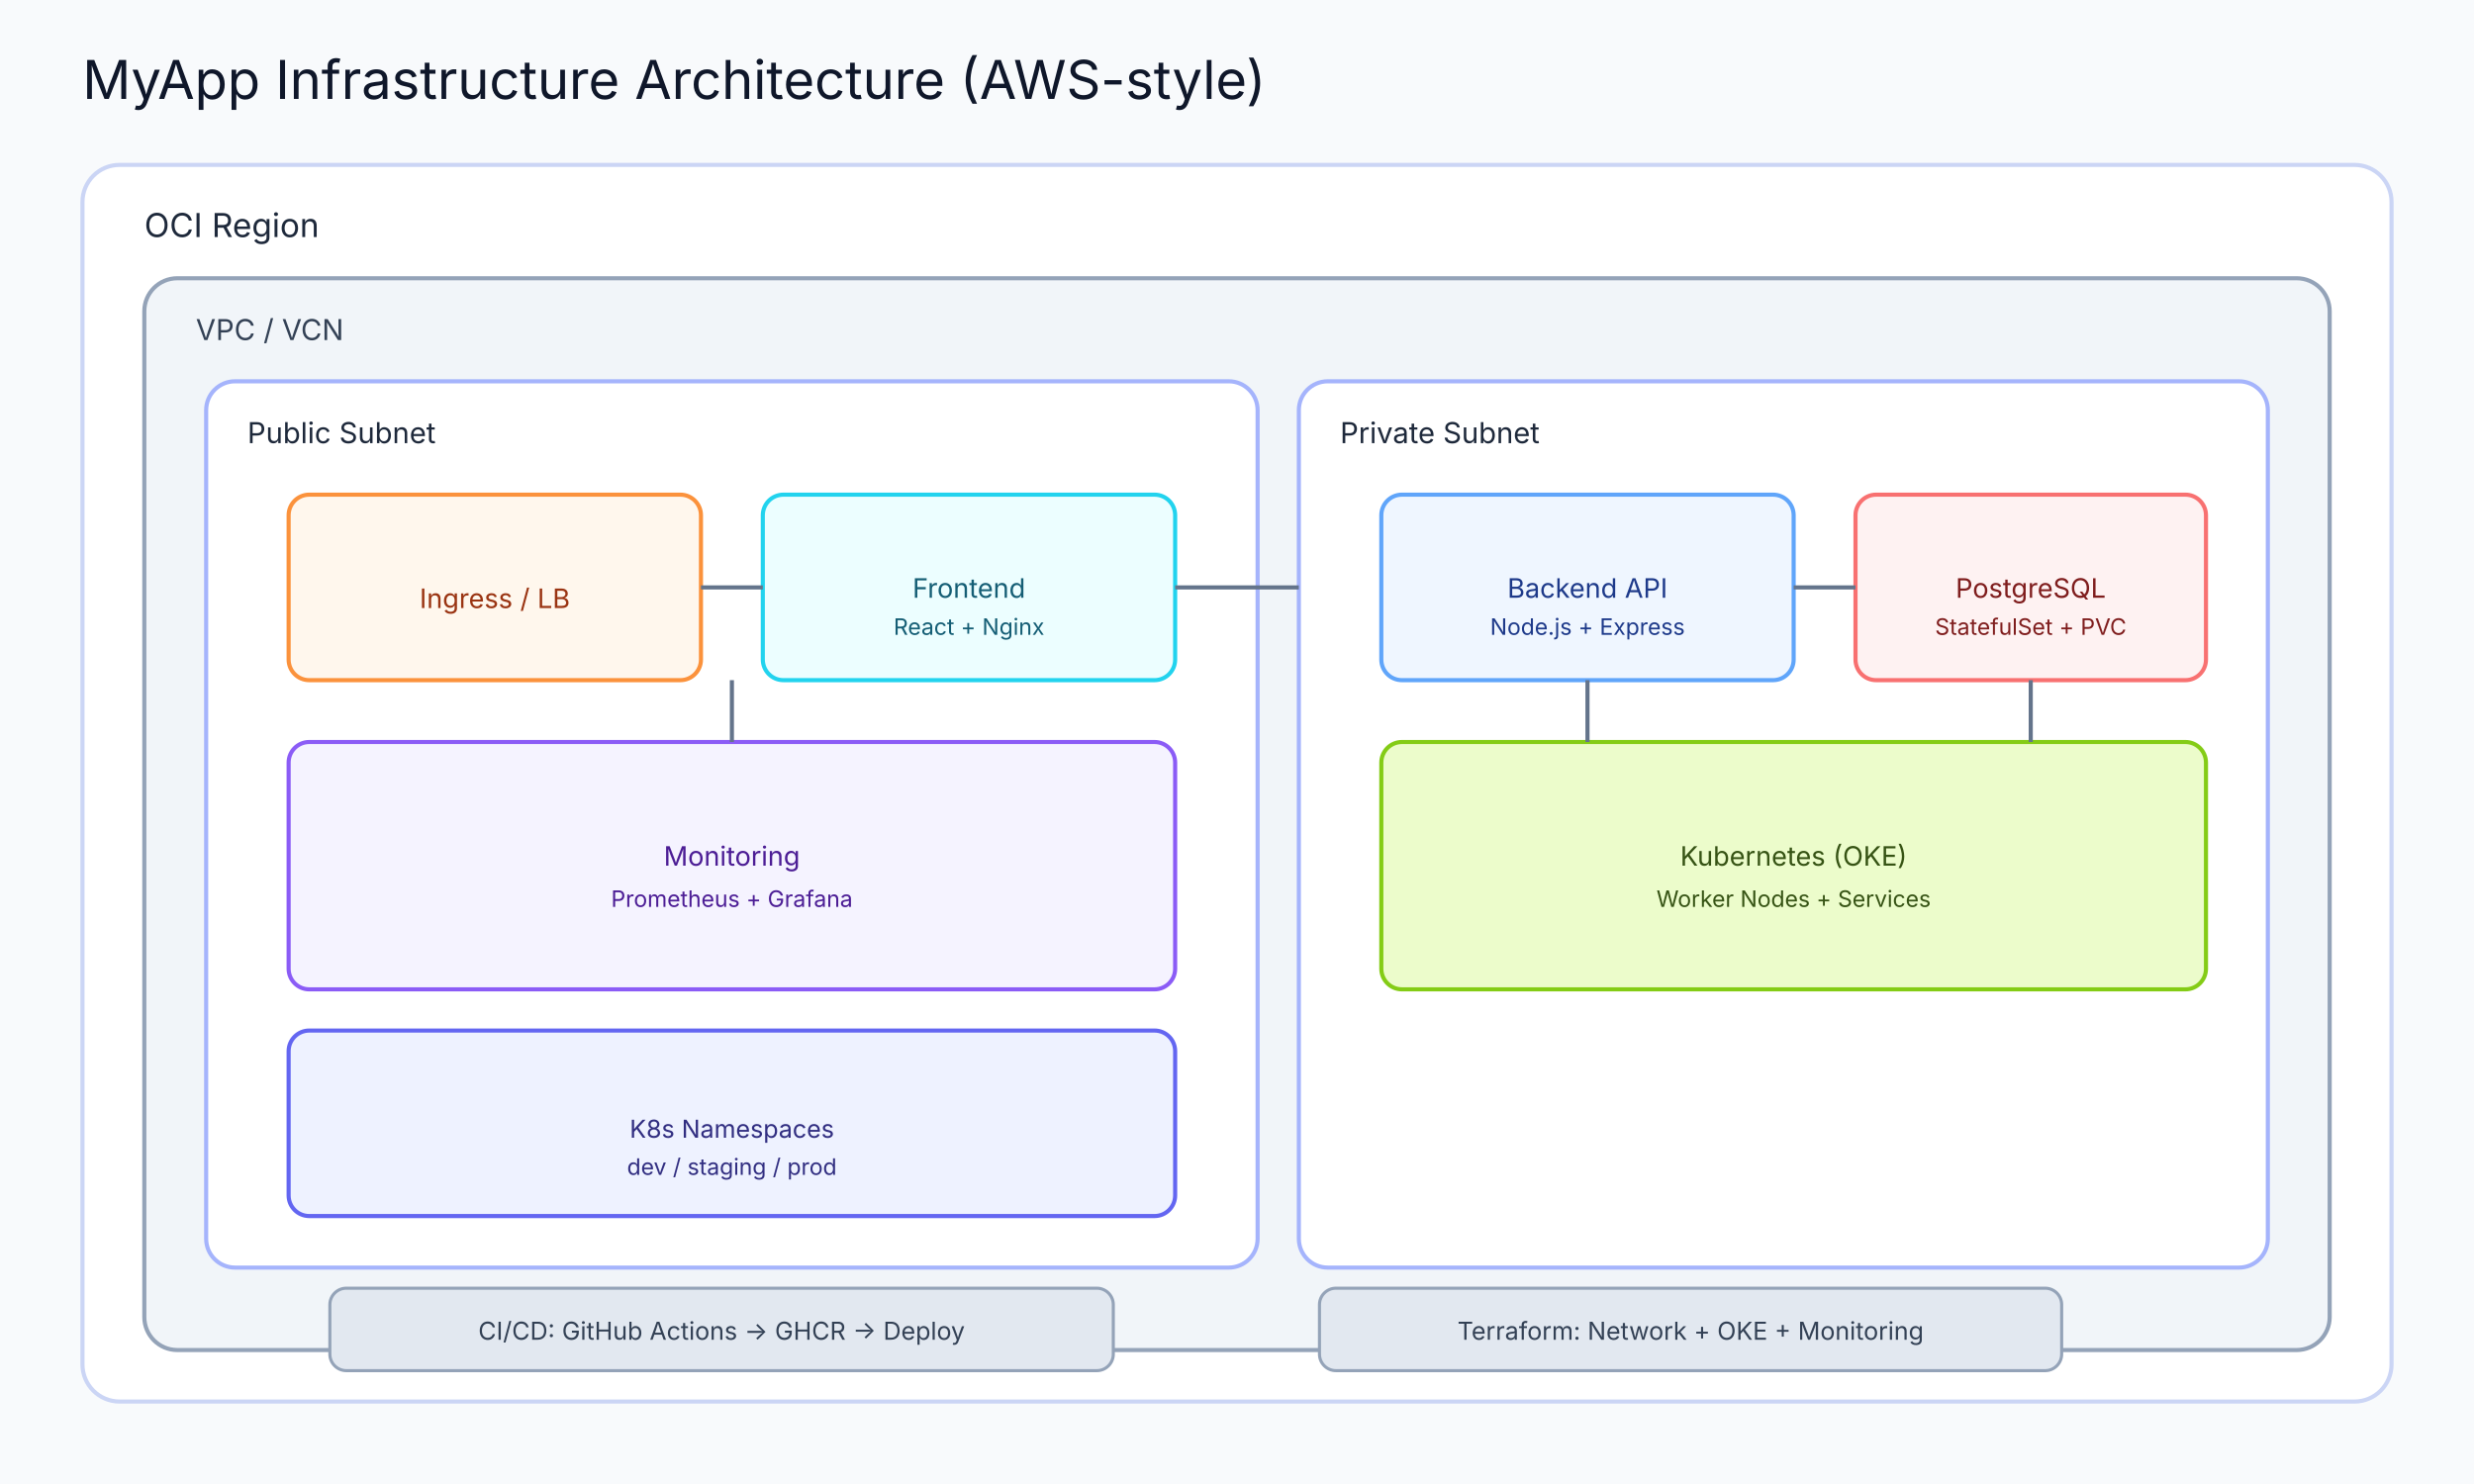
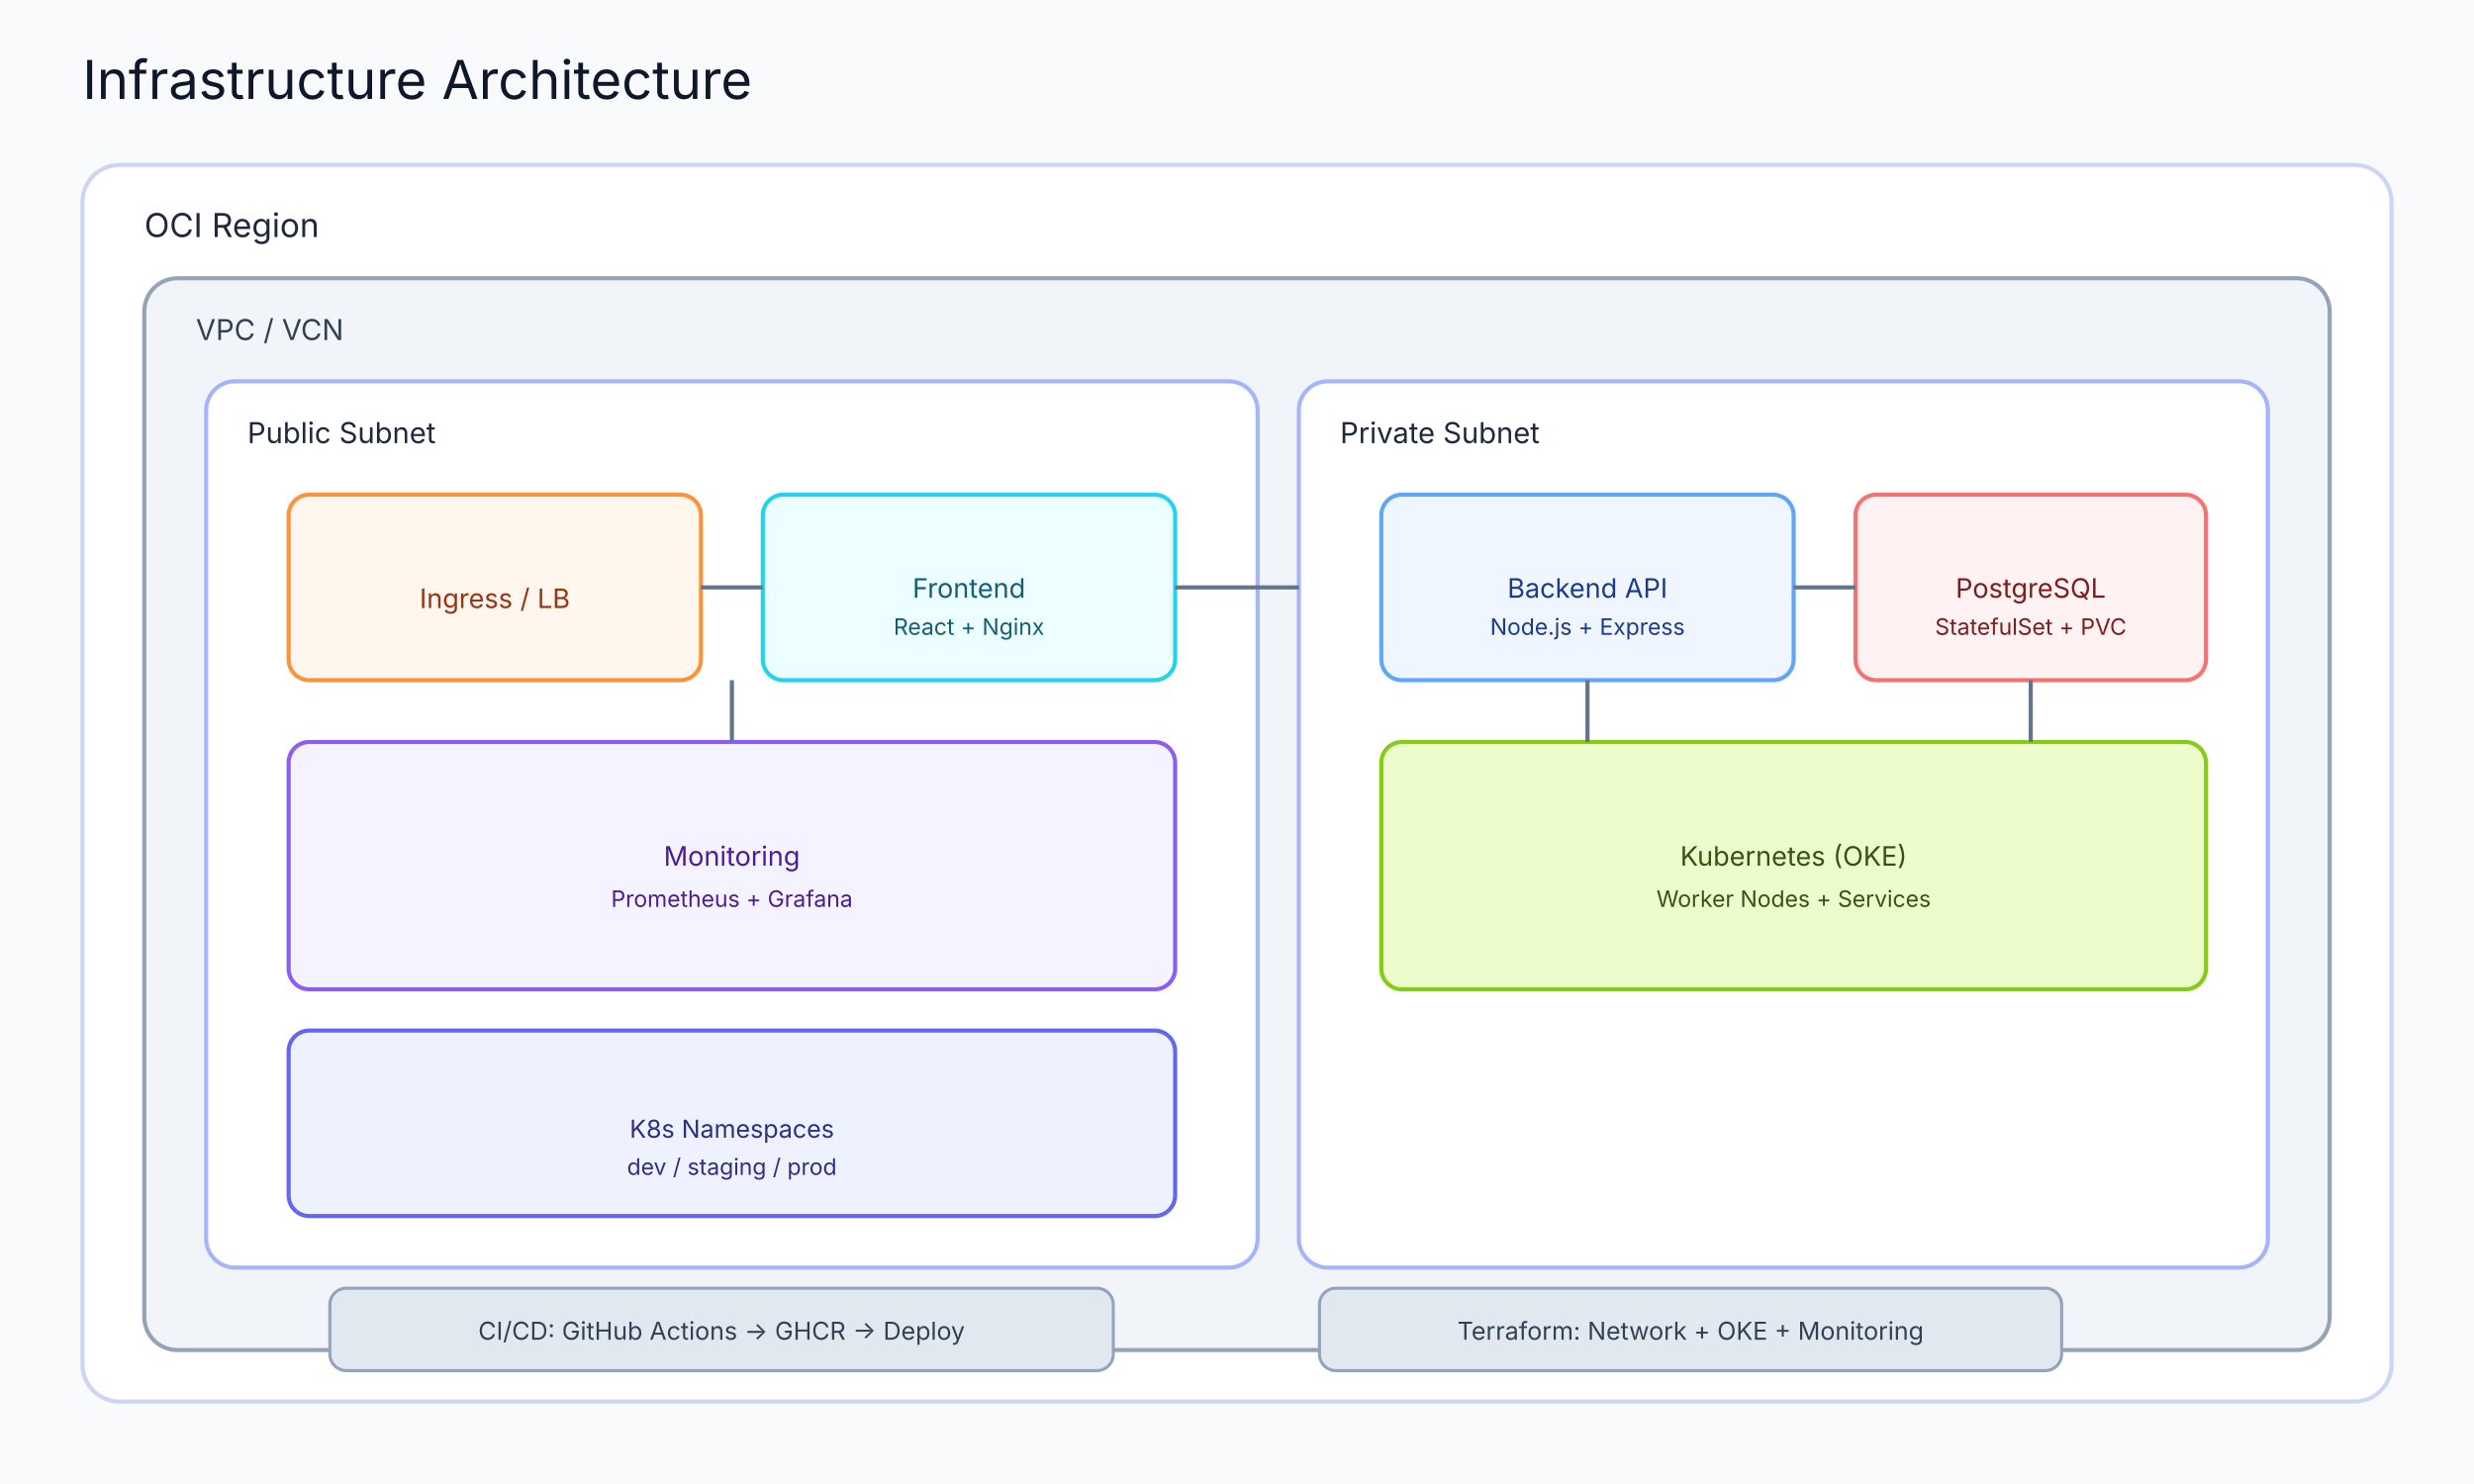
<svg xmlns="http://www.w3.org/2000/svg" width="1200" height="720" viewBox="0 0 1200 720">
  <rect width="1200" height="720" fill="#f8fafc" />
-   <text x="40" y="48" fill="#0f172a" font-size="26" font-family="Inter, Arial, sans-serif">MyApp Infrastructure Architecture (AWS-style)</text>
+   <text x="40" y="48" fill="#0f172a" font-size="26" font-family="Inter, Arial, sans-serif">Infrastructure Architecture</text>
  <rect x="40" y="80" width="1120" height="600" rx="18" fill="#ffffff" stroke="#cbd5f5" stroke-width="2" />
  <text x="70" y="115" fill="#1e293b" font-size="16" font-family="Inter, Arial, sans-serif">OCI Region</text>
  <rect x="70" y="135" width="1060" height="520" rx="16" fill="#f1f5f9" stroke="#94a3b8" stroke-width="2" />
  <text x="95" y="165" fill="#334155" font-size="14" font-family="Inter, Arial, sans-serif">VPC / VCN</text>
  <rect x="100" y="185" width="510" height="430" rx="14" fill="#ffffff" stroke="#a5b4fc" stroke-width="2" />
  <text x="120" y="215" fill="#1e293b" font-size="14" font-family="Inter, Arial, sans-serif">Public Subnet</text>
  <rect x="140" y="240" width="200" height="90" rx="10" fill="#fff7ed" stroke="#fb923c" stroke-width="2" />
  <text x="240" y="295" fill="#9a3412" font-size="13" text-anchor="middle" font-family="Inter, Arial, sans-serif">Ingress / LB</text>
  <rect x="370" y="240" width="200" height="90" rx="10" fill="#ecfeff" stroke="#22d3ee" stroke-width="2" />
  <text x="470" y="290" fill="#155e75" font-size="13" text-anchor="middle" font-family="Inter, Arial, sans-serif">Frontend</text>
  <text x="470" y="308" fill="#155e75" font-size="11" text-anchor="middle" font-family="Inter, Arial, sans-serif">React + Nginx</text>
  <rect x="140" y="360" width="430" height="120" rx="10" fill="#f5f3ff" stroke="#8b5cf6" stroke-width="2" />
  <text x="355" y="420" fill="#4c1d95" font-size="13" text-anchor="middle" font-family="Inter, Arial, sans-serif">Monitoring</text>
  <text x="355" y="440" fill="#4c1d95" font-size="11" text-anchor="middle" font-family="Inter, Arial, sans-serif">Prometheus + Grafana</text>
  <rect x="140" y="500" width="430" height="90" rx="10" fill="#eef2ff" stroke="#6366f1" stroke-width="2" />
  <text x="355" y="552" fill="#312e81" font-size="12" text-anchor="middle" font-family="Inter, Arial, sans-serif">K8s Namespaces</text>
  <text x="355" y="570" fill="#312e81" font-size="11" text-anchor="middle" font-family="Inter, Arial, sans-serif">dev / staging / prod</text>
  <rect x="630" y="185" width="470" height="430" rx="14" fill="#ffffff" stroke="#a5b4fc" stroke-width="2" />
  <text x="650" y="215" fill="#1e293b" font-size="14" font-family="Inter, Arial, sans-serif">Private Subnet</text>
  <rect x="670" y="240" width="200" height="90" rx="10" fill="#eff6ff" stroke="#60a5fa" stroke-width="2" />
  <text x="770" y="290" fill="#1e3a8a" font-size="13" text-anchor="middle" font-family="Inter, Arial, sans-serif">Backend API</text>
  <text x="770" y="308" fill="#1e3a8a" font-size="11" text-anchor="middle" font-family="Inter, Arial, sans-serif">Node.js + Express</text>
  <rect x="900" y="240" width="170" height="90" rx="10" fill="#fef2f2" stroke="#f87171" stroke-width="2" />
  <text x="985" y="290" fill="#7f1d1d" font-size="13" text-anchor="middle" font-family="Inter, Arial, sans-serif">PostgreSQL</text>
  <text x="985" y="308" fill="#7f1d1d" font-size="11" text-anchor="middle" font-family="Inter, Arial, sans-serif">StatefulSet + PVC</text>
  <rect x="670" y="360" width="400" height="120" rx="10" fill="#ecfccb" stroke="#84cc16" stroke-width="2" />
  <text x="870" y="420" fill="#365314" font-size="13" text-anchor="middle" font-family="Inter, Arial, sans-serif">Kubernetes (OKE)</text>
  <text x="870" y="440" fill="#365314" font-size="11" text-anchor="middle" font-family="Inter, Arial, sans-serif">Worker Nodes + Services</text>
  <rect x="160" y="625" width="380" height="40" rx="8" fill="#e2e8f0" stroke="#94a3b8" stroke-width="1.5" />
  <text x="350" y="650" fill="#334155" font-size="12" text-anchor="middle" font-family="Inter, Arial, sans-serif">CI/CD: GitHub Actions → GHCR → Deploy</text>
  <rect x="640" y="625" width="360" height="40" rx="8" fill="#e2e8f0" stroke="#94a3b8" stroke-width="1.5" />
  <text x="820" y="650" fill="#334155" font-size="12" text-anchor="middle" font-family="Inter, Arial, sans-serif">Terraform: Network + OKE + Monitoring</text>
  <line x1="340" y1="285" x2="370" y2="285" stroke="#64748b" stroke-width="2" />
  <line x1="570" y1="285" x2="630" y2="285" stroke="#64748b" stroke-width="2" />
  <line x1="870" y1="285" x2="900" y2="285" stroke="#64748b" stroke-width="2" />
  <line x1="770" y1="330" x2="770" y2="360" stroke="#64748b" stroke-width="2" />
  <line x1="985" y1="330" x2="985" y2="360" stroke="#64748b" stroke-width="2" />
  <line x1="355" y1="330" x2="355" y2="360" stroke="#64748b" stroke-width="2" />
</svg>
